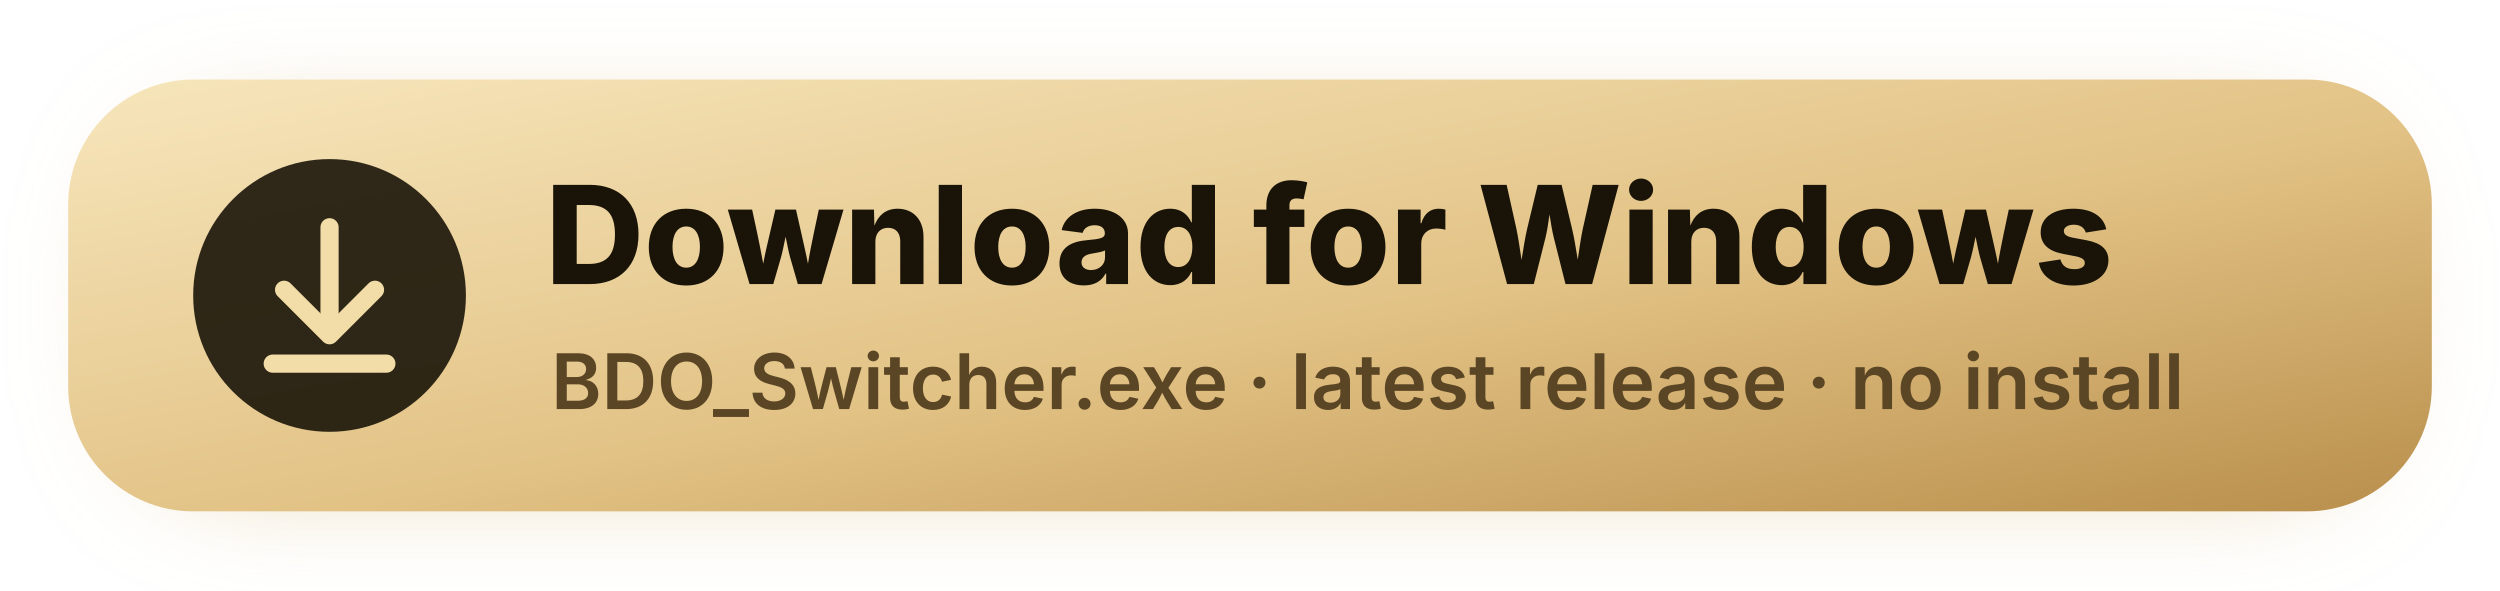
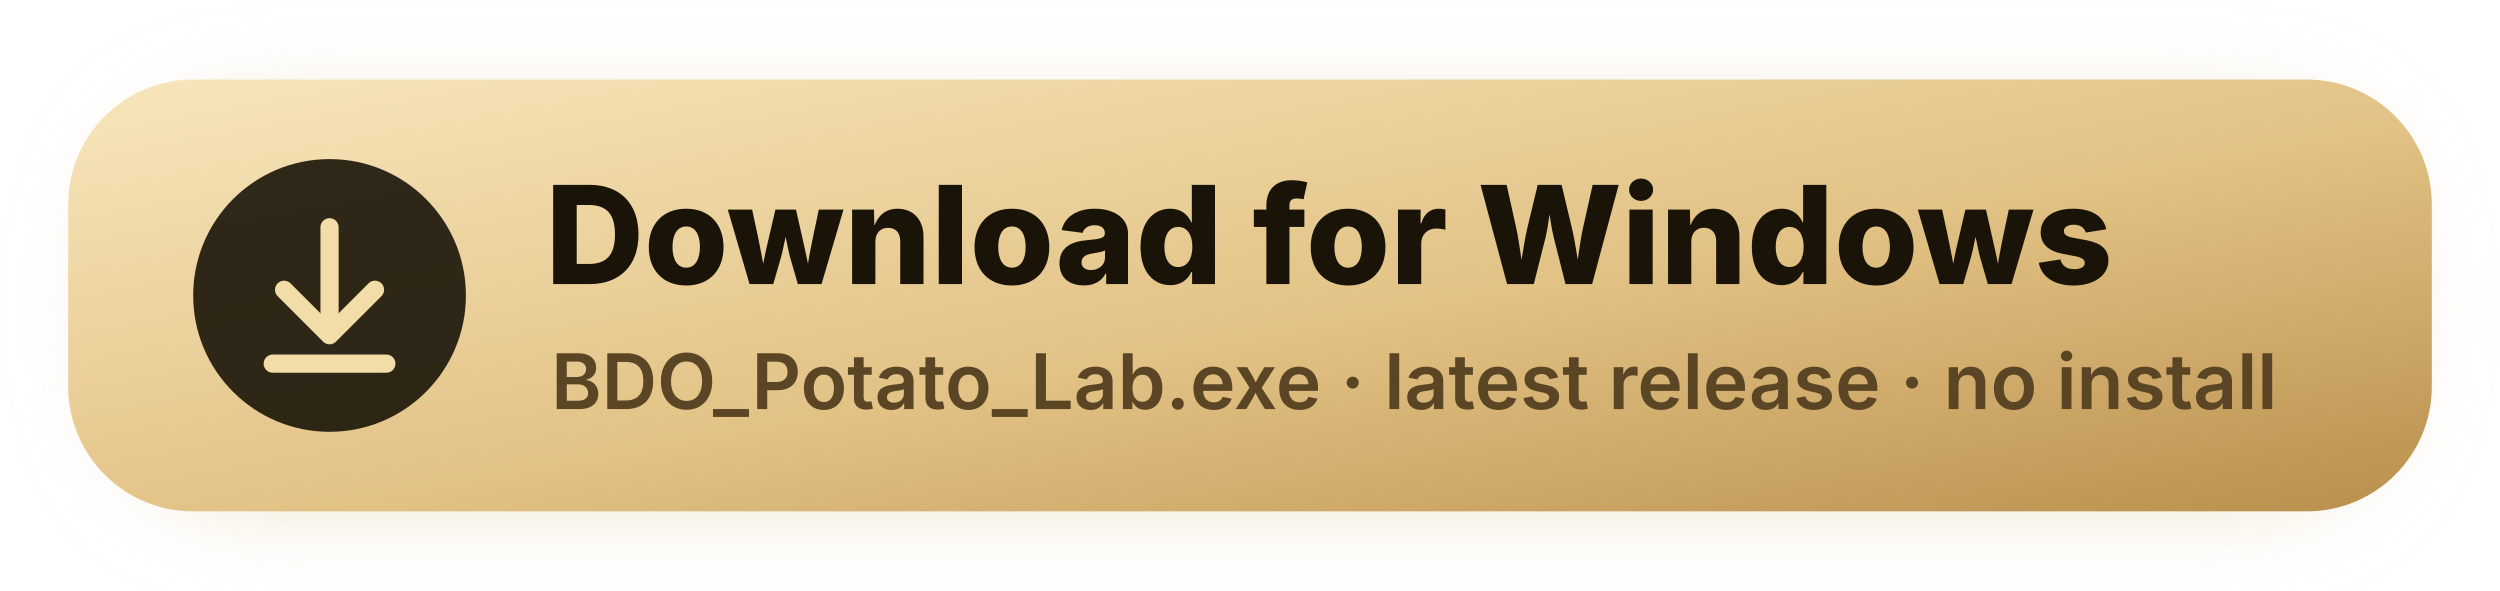
<svg xmlns="http://www.w3.org/2000/svg" width="440" height="104" viewBox="0 0 440 104" font-family="'Segoe UI', Inter, 'Helvetica Neue', Arial, sans-serif">
  <defs>
    <linearGradient id="btn" x1="0" y1="0" x2="1" y2="1">
      <stop offset="0" stop-color="#F7E6BC" />
      <stop offset=".55" stop-color="#E2C285" />
      <stop offset="1" stop-color="#B98F4C" />
    </linearGradient>
    <linearGradient id="shine" x1="0" x2="1">
      <stop offset="0" stop-color="#FFFFFF" stop-opacity="0" />
      <stop offset=".5" stop-color="#FFFFFF" stop-opacity=".65" />
      <stop offset="1" stop-color="#FFFFFF" stop-opacity="0" />
    </linearGradient>
    <filter id="glow" x="-30%" y="-60%" width="160%" height="220%">
      <feGaussianBlur stdDeviation="9" />
    </filter>
    <clipPath id="clip">
      <rect x="12" y="14" width="416" height="76" rx="22" />
    </clipPath>
  </defs>
  <rect x="22" y="22" width="396" height="64" rx="22" fill="#D9B97A" filter="url(#glow)" opacity=".55">
    <animate attributeName="opacity" values=".35;.75;.35" dur="2.6s" repeatCount="indefinite" />
  </rect>
  <rect x="12" y="14" width="416" height="76" rx="22" fill="url(#btn)" />
  <g clip-path="url(#clip)">
    <rect x="-140" y="0" width="110" height="104" fill="url(#shine)" transform="skewX(-20)">
      <animateTransform attributeName="transform" type="translate" values="0 0; 0 0; 640 0" keyTimes="0;.45;1" dur="3.2s" repeatCount="indefinite" additive="sum" />
    </rect>
  </g>
  <circle cx="58" cy="52" r="24" fill="#1A1408" fill-opacity=".9" />
  <g stroke="#F2DDA8" stroke-width="3.2" stroke-linecap="round" stroke-linejoin="round" fill="none">
    <path d="M58 40 V58" />
    <path d="M50 51 L58 59 L66 51" />
    <path d="M48 64 H68" />
    <animateTransform attributeName="transform" type="translate" values="0 -1;0 2;0 -1" dur="1.4s" repeatCount="indefinite" />
  </g>
  <text x="96" y="50" font-size="24" font-weight="800" fill="#1A1408">Download for Windows</text>
-   <text x="97" y="72" font-size="13.5" font-weight="600" fill="#5A4524">BDO_Switcher.exe  ·  latest release  ·  no install</text>
+   <text x="97" y="72" font-size="13.5" font-weight="600" fill="#5A4524">BDO_Potato_Lab.exe  ·  latest release  ·  no install</text>
</svg>
